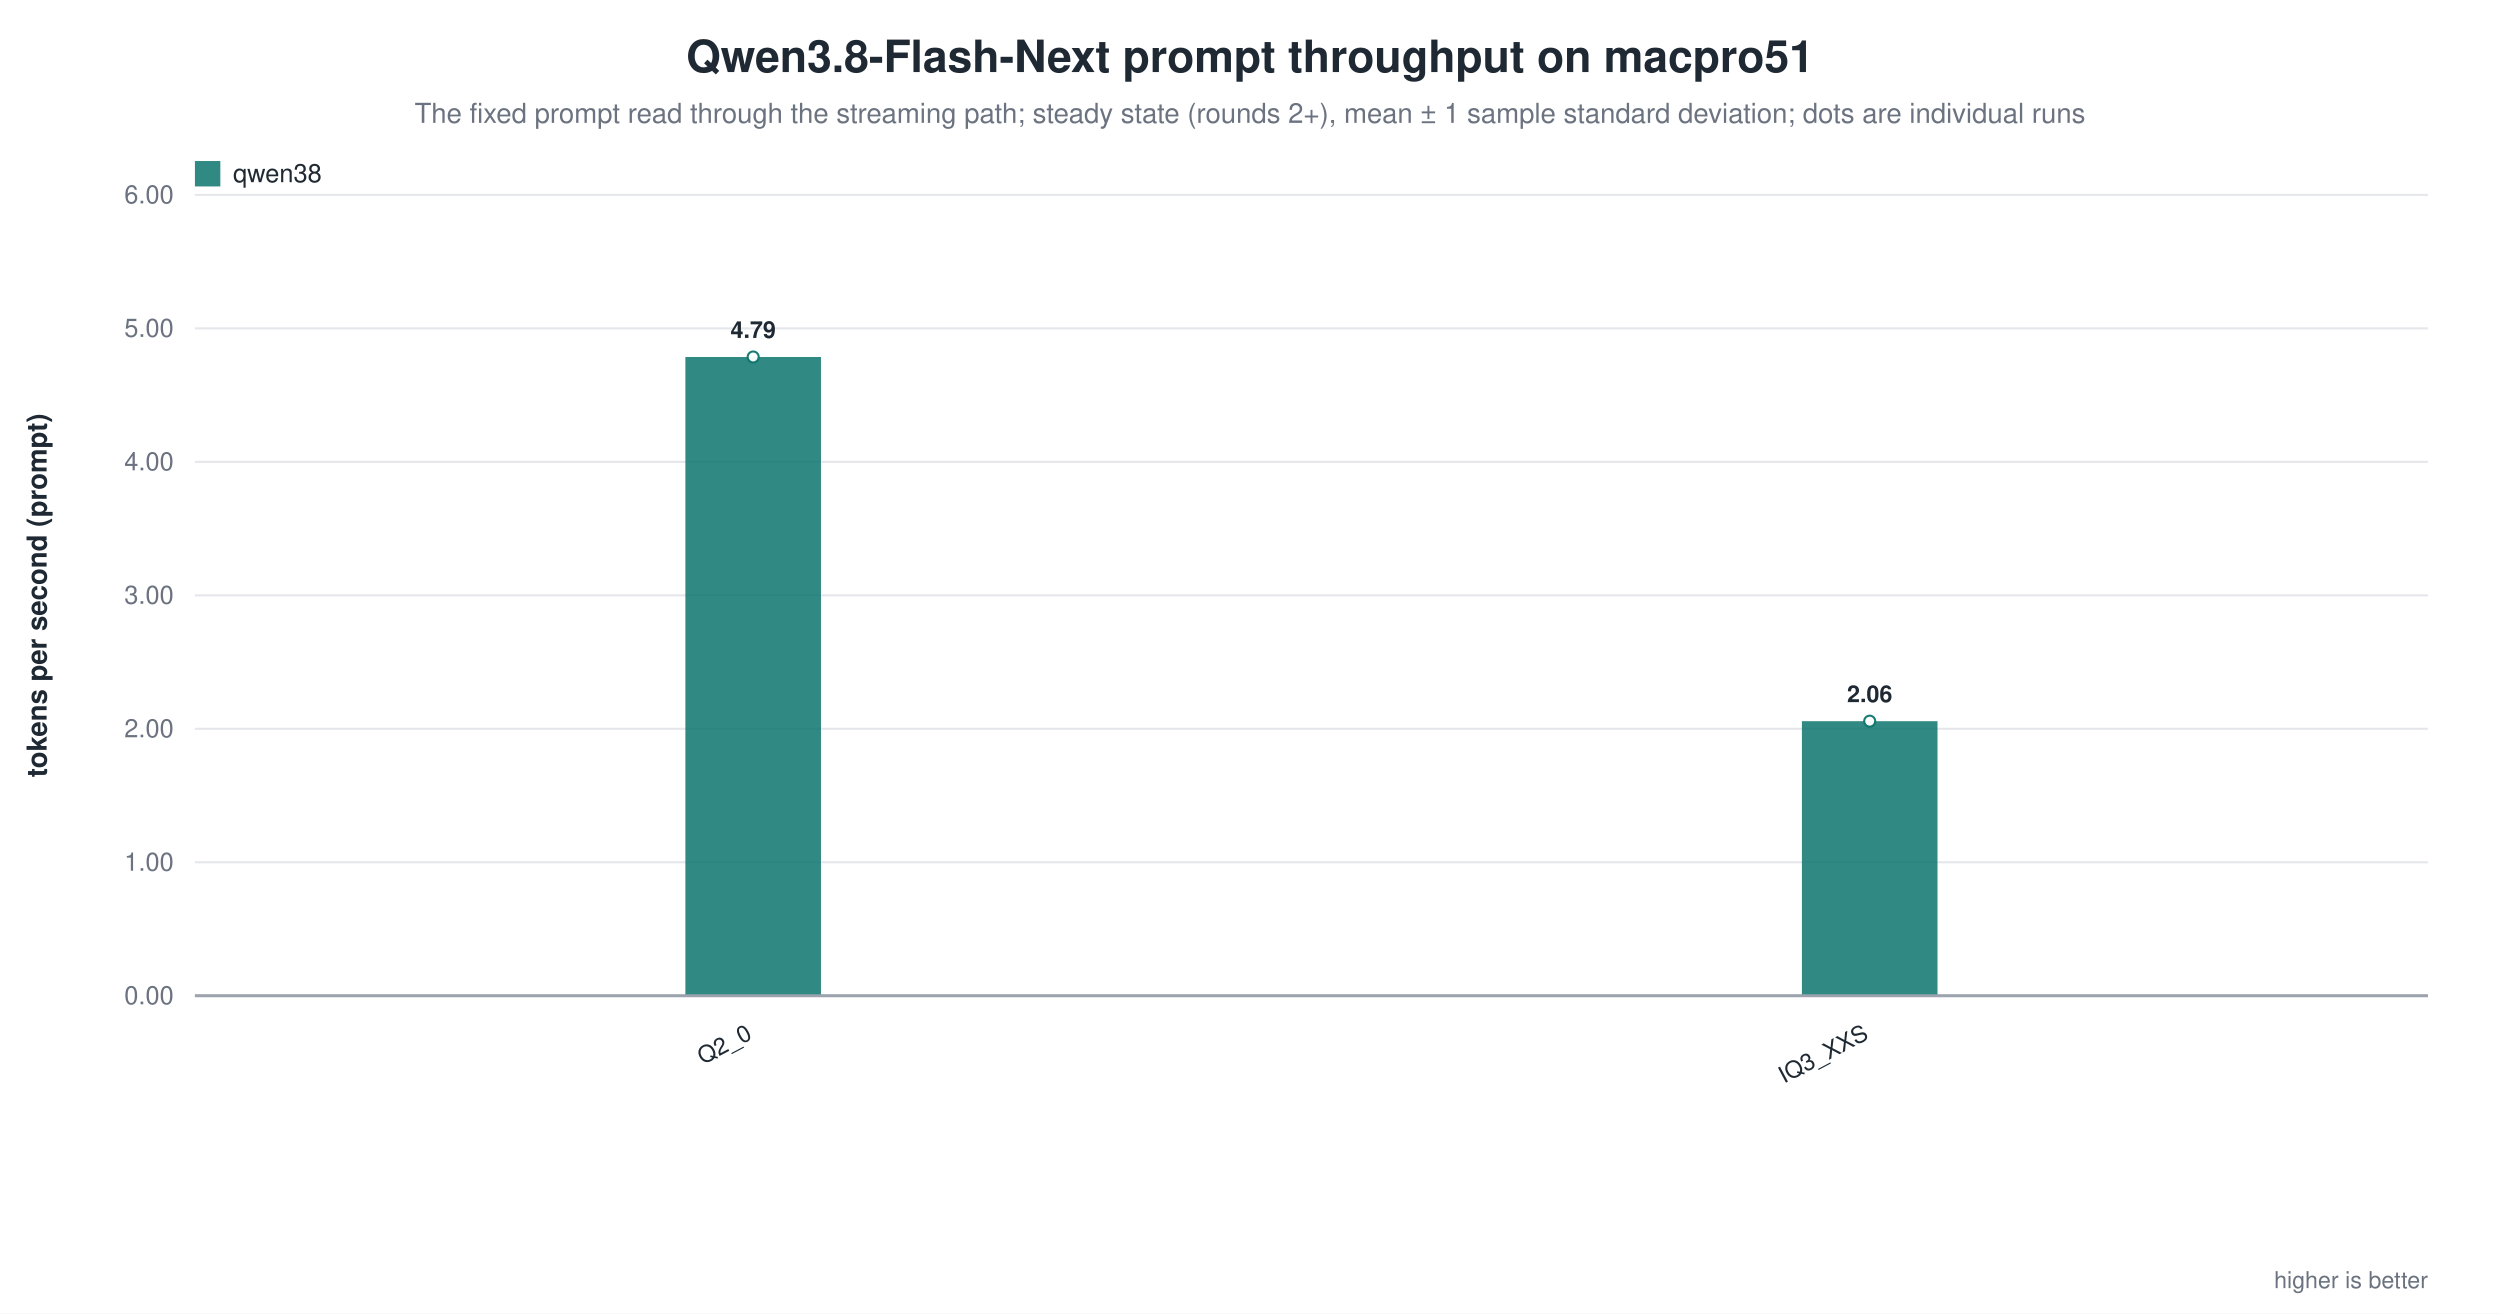
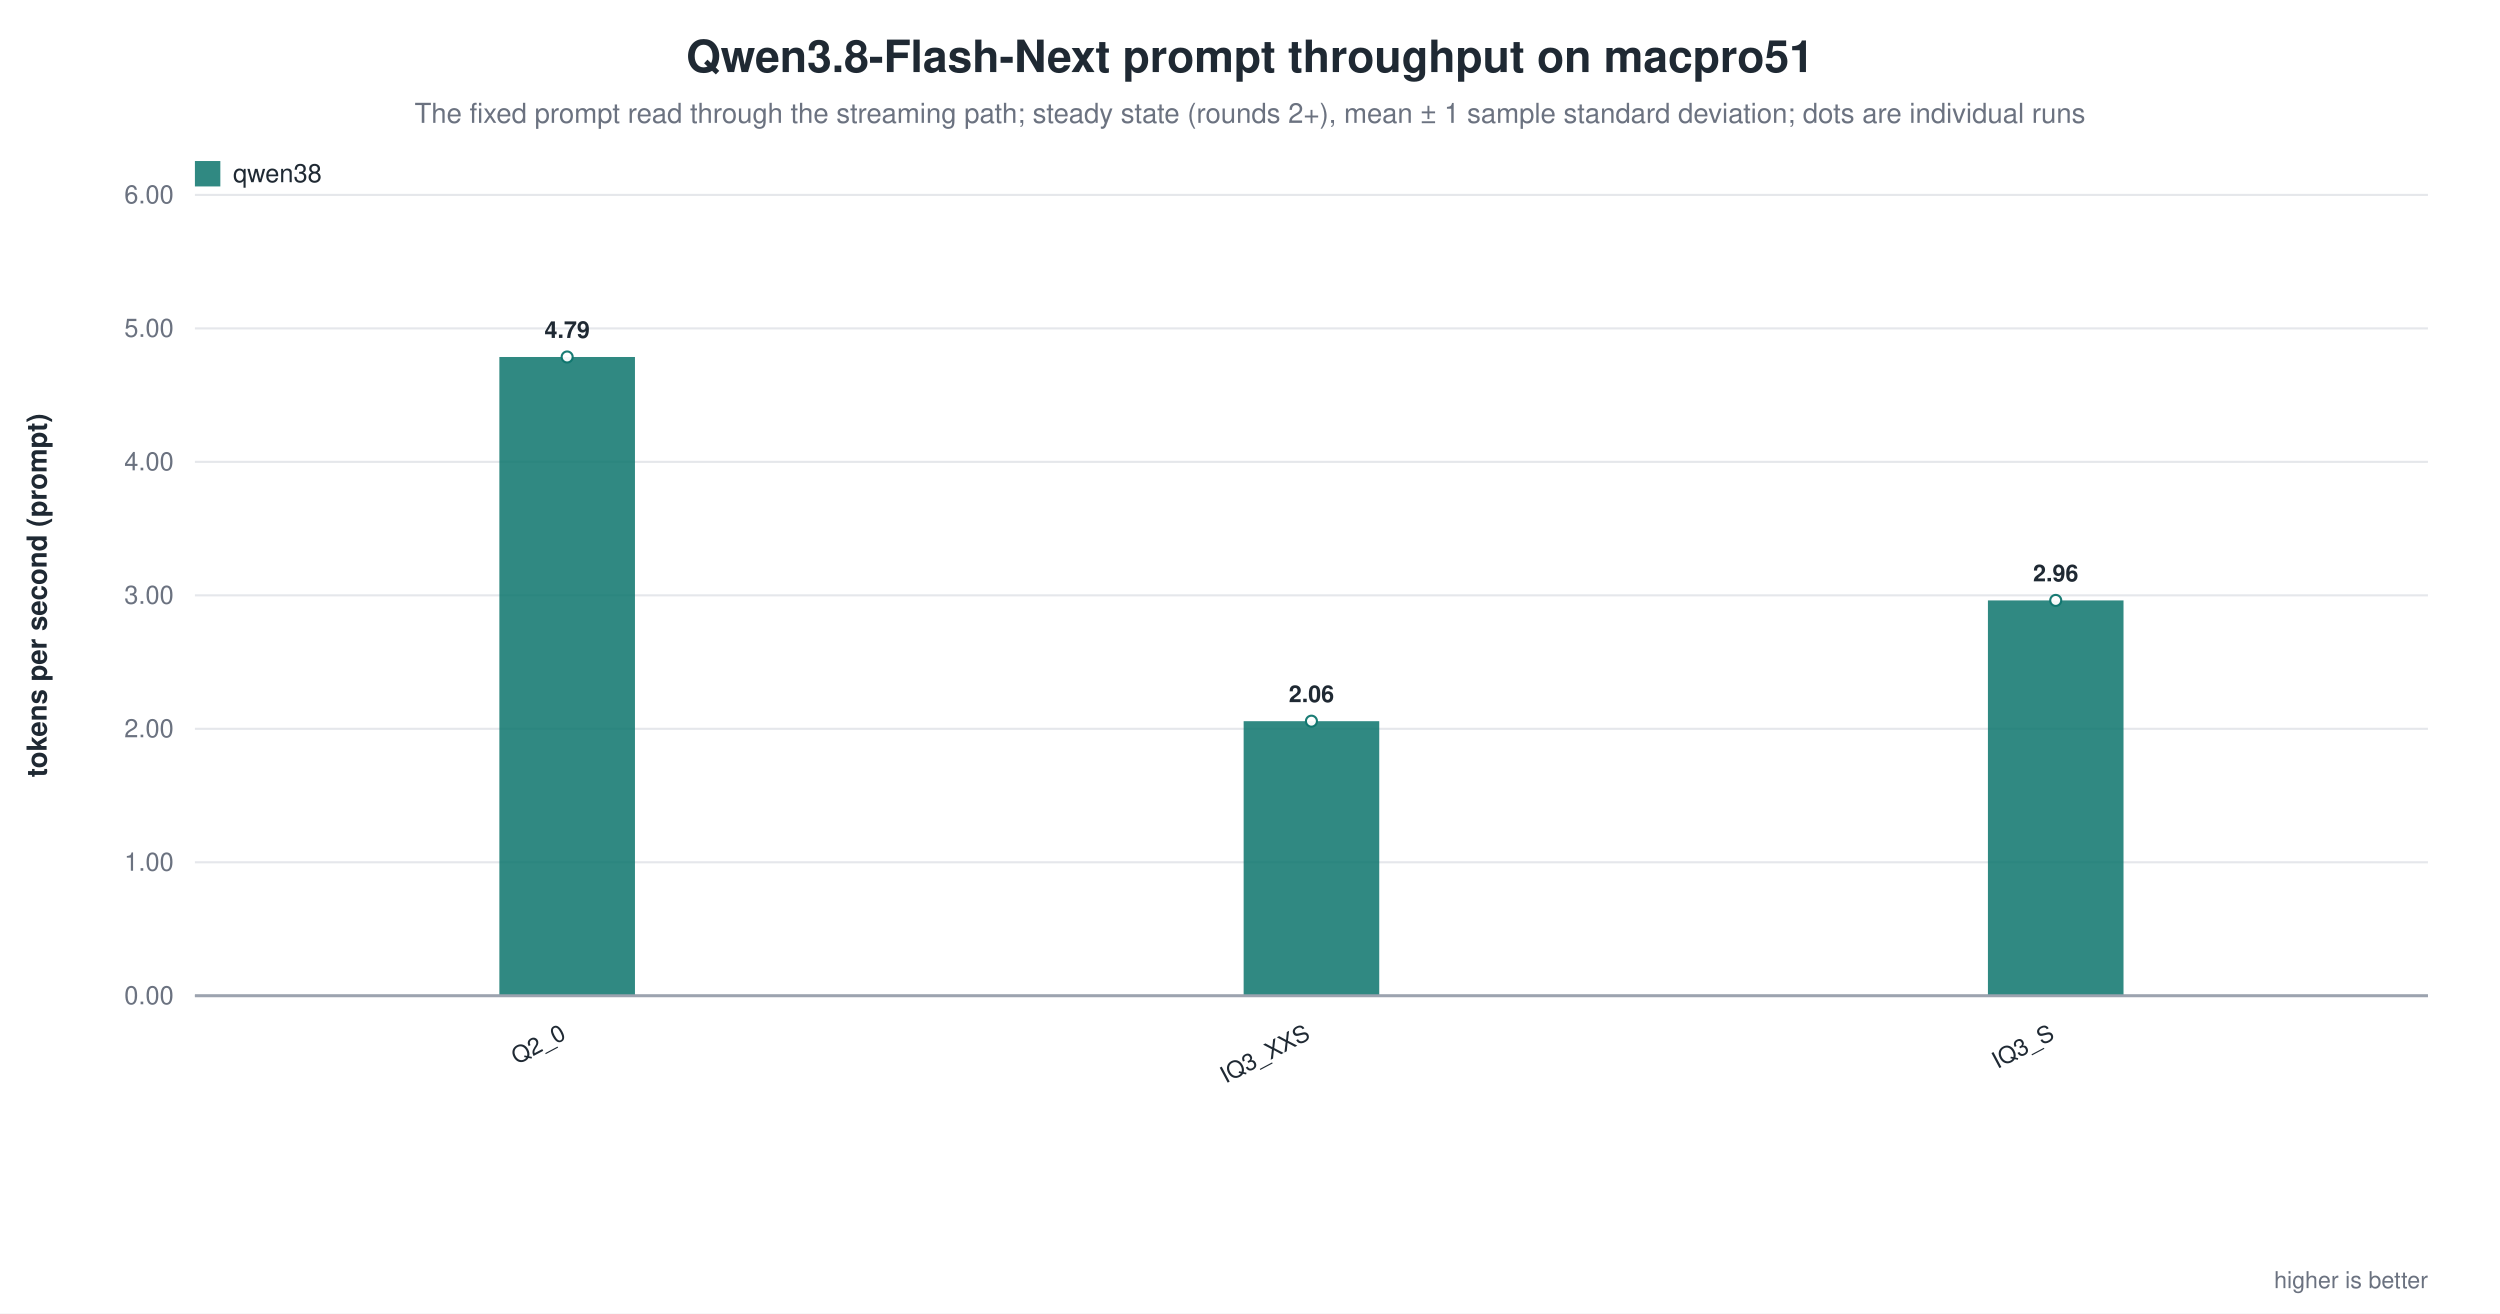
<svg xmlns="http://www.w3.org/2000/svg" width="1180" height="620" viewBox="0 0 1180 620" role="img" aria-label="Qwen3.8-Flash-Next prompt throughput on macpro51">
  <rect width="1180" height="620" fill="white" />
  <text x="590.0" y="34" text-anchor="middle" font-family="Helvetica, Arial, sans-serif" font-size="21" font-weight="600" fill="#1f2933">Qwen3.8-Flash-Next prompt throughput on macpro51</text>
  <text x="590.0" y="58" text-anchor="middle" font-family="Helvetica, Arial, sans-serif" font-size="13" fill="#6b7280">The fixed prompt read through the streaming path; steady state (rounds 2+), mean ± 1 sample standard deviation; dots are individual runs</text>
  <line x1="92.0" y1="470.0" x2="1146.0" y2="470.0" stroke="#9ca3af" stroke-width="1.0" />
  <text x="82.0" y="474.0" text-anchor="end" font-family="Helvetica, Arial, sans-serif" font-size="12" fill="#6b7280" font-weight="400">0.00</text>
  <line x1="92.0" y1="407.0" x2="1146.0" y2="407.0" stroke="#e5e7eb" stroke-width="1.0" />
  <text x="82.0" y="411.0" text-anchor="end" font-family="Helvetica, Arial, sans-serif" font-size="12" fill="#6b7280" font-weight="400">1.00</text>
  <line x1="92.0" y1="344.0" x2="1146.0" y2="344.0" stroke="#e5e7eb" stroke-width="1.0" />
  <text x="82.0" y="348.0" text-anchor="end" font-family="Helvetica, Arial, sans-serif" font-size="12" fill="#6b7280" font-weight="400">2.00</text>
  <line x1="92.0" y1="281.0" x2="1146.0" y2="281.0" stroke="#e5e7eb" stroke-width="1.0" />
  <text x="82.0" y="285.0" text-anchor="end" font-family="Helvetica, Arial, sans-serif" font-size="12" fill="#6b7280" font-weight="400">3.00</text>
  <line x1="92.0" y1="218.0" x2="1146.0" y2="218.0" stroke="#e5e7eb" stroke-width="1.0" />
  <text x="82.0" y="222.0" text-anchor="end" font-family="Helvetica, Arial, sans-serif" font-size="12" fill="#6b7280" font-weight="400">4.00</text>
  <line x1="92.0" y1="155.0" x2="1146.0" y2="155.0" stroke="#e5e7eb" stroke-width="1.0" />
  <text x="82.0" y="159.0" text-anchor="end" font-family="Helvetica, Arial, sans-serif" font-size="12" fill="#6b7280" font-weight="400">5.00</text>
  <line x1="92.0" y1="92.0" x2="1146.0" y2="92.0" stroke="#e5e7eb" stroke-width="1.0" />
  <text x="82.0" y="96.0" text-anchor="end" font-family="Helvetica, Arial, sans-serif" font-size="12" fill="#6b7280" font-weight="400">6.00</text>
  <text x="22.0" y="281.0" text-anchor="middle" font-family="Helvetica, Arial, sans-serif" font-size="13" fill="#1f2933" font-weight="600" transform="rotate(-90.0 22.0 281.0)">tokens per second (prompt)</text>
-   <rect x="323.5" y="168.5" width="64.0" height="301.5" fill="#0f766e" opacity="0.86" />
-   <circle cx="355.5" cy="168.5" r="2.6" fill="white" stroke="#0f766e" stroke-width="1.0" opacity="0.95" />
-   <text x="355.5" y="159.5" text-anchor="middle" font-family="Helvetica, Arial, sans-serif" font-size="11" fill="#1f2933" font-weight="600">4.79</text>
-   <text x="355.5" y="490.0" text-anchor="end" font-family="Helvetica, Arial, sans-serif" font-size="11" fill="#1f2933" font-weight="500" transform="rotate(-28.0 355.5 490.0)">Q2_0</text>
-   <rect x="850.5" y="340.4" width="64.0" height="129.6" fill="#0f766e" opacity="0.86" />
-   <circle cx="882.5" cy="340.4" r="2.6" fill="white" stroke="#0f766e" stroke-width="1.0" opacity="0.95" />
-   <text x="882.5" y="331.4" text-anchor="middle" font-family="Helvetica, Arial, sans-serif" font-size="11" fill="#1f2933" font-weight="600">2.06</text>
-   <text x="882.5" y="490.0" text-anchor="end" font-family="Helvetica, Arial, sans-serif" font-size="11" fill="#1f2933" font-weight="500" transform="rotate(-28.0 882.5 490.0)">IQ3_XXS</text>
+   <rect x="235.7" y="168.5" width="64.0" height="301.5" fill="#0f766e" opacity="0.86" />
+   <circle cx="267.7" cy="168.5" r="2.6" fill="white" stroke="#0f766e" stroke-width="1.0" opacity="0.95" />
+   <text x="267.7" y="159.5" text-anchor="middle" font-family="Helvetica, Arial, sans-serif" font-size="11" fill="#1f2933" font-weight="600">4.79</text>
+   <text x="267.7" y="490.0" text-anchor="end" font-family="Helvetica, Arial, sans-serif" font-size="11" fill="#1f2933" font-weight="500" transform="rotate(-28.0 267.7 490.0)">Q2_0</text>
+   <rect x="587.0" y="340.4" width="64.0" height="129.6" fill="#0f766e" opacity="0.86" />
+   <circle cx="619.0" cy="340.4" r="2.6" fill="white" stroke="#0f766e" stroke-width="1.0" opacity="0.95" />
+   <text x="619.0" y="331.4" text-anchor="middle" font-family="Helvetica, Arial, sans-serif" font-size="11" fill="#1f2933" font-weight="600">2.06</text>
+   <text x="619.0" y="490.0" text-anchor="end" font-family="Helvetica, Arial, sans-serif" font-size="11" fill="#1f2933" font-weight="500" transform="rotate(-28.0 619.0 490.0)">IQ3_XXS</text>
+   <rect x="938.3" y="283.4" width="64.0" height="186.6" fill="#0f766e" opacity="0.86" />
+   <circle cx="970.3" cy="283.4" r="2.6" fill="white" stroke="#0f766e" stroke-width="1.0" opacity="0.95" />
+   <text x="970.3" y="274.4" text-anchor="middle" font-family="Helvetica, Arial, sans-serif" font-size="11" fill="#1f2933" font-weight="600">2.96</text>
+   <text x="970.3" y="490.0" text-anchor="end" font-family="Helvetica, Arial, sans-serif" font-size="11" fill="#1f2933" font-weight="500" transform="rotate(-28.0 970.3 490.0)">IQ3_S</text>
  <line x1="92.0" y1="470.0" x2="1146.0" y2="470.0" stroke="#9ca3af" stroke-width="1.4" />
  <rect x="92.0" y="76.0" width="12.0" height="12.0" fill="#0f766e" opacity="0.86" />
  <text x="110.0" y="86.0" text-anchor="start" font-family="Helvetica, Arial, sans-serif" font-size="12" fill="#1f2933" font-weight="500">qwen38</text>
  <text x="1146.0" y="608.0" text-anchor="end" font-family="Helvetica, Arial, sans-serif" font-size="11" fill="#6b7280" font-weight="400">higher is better</text>
</svg>
